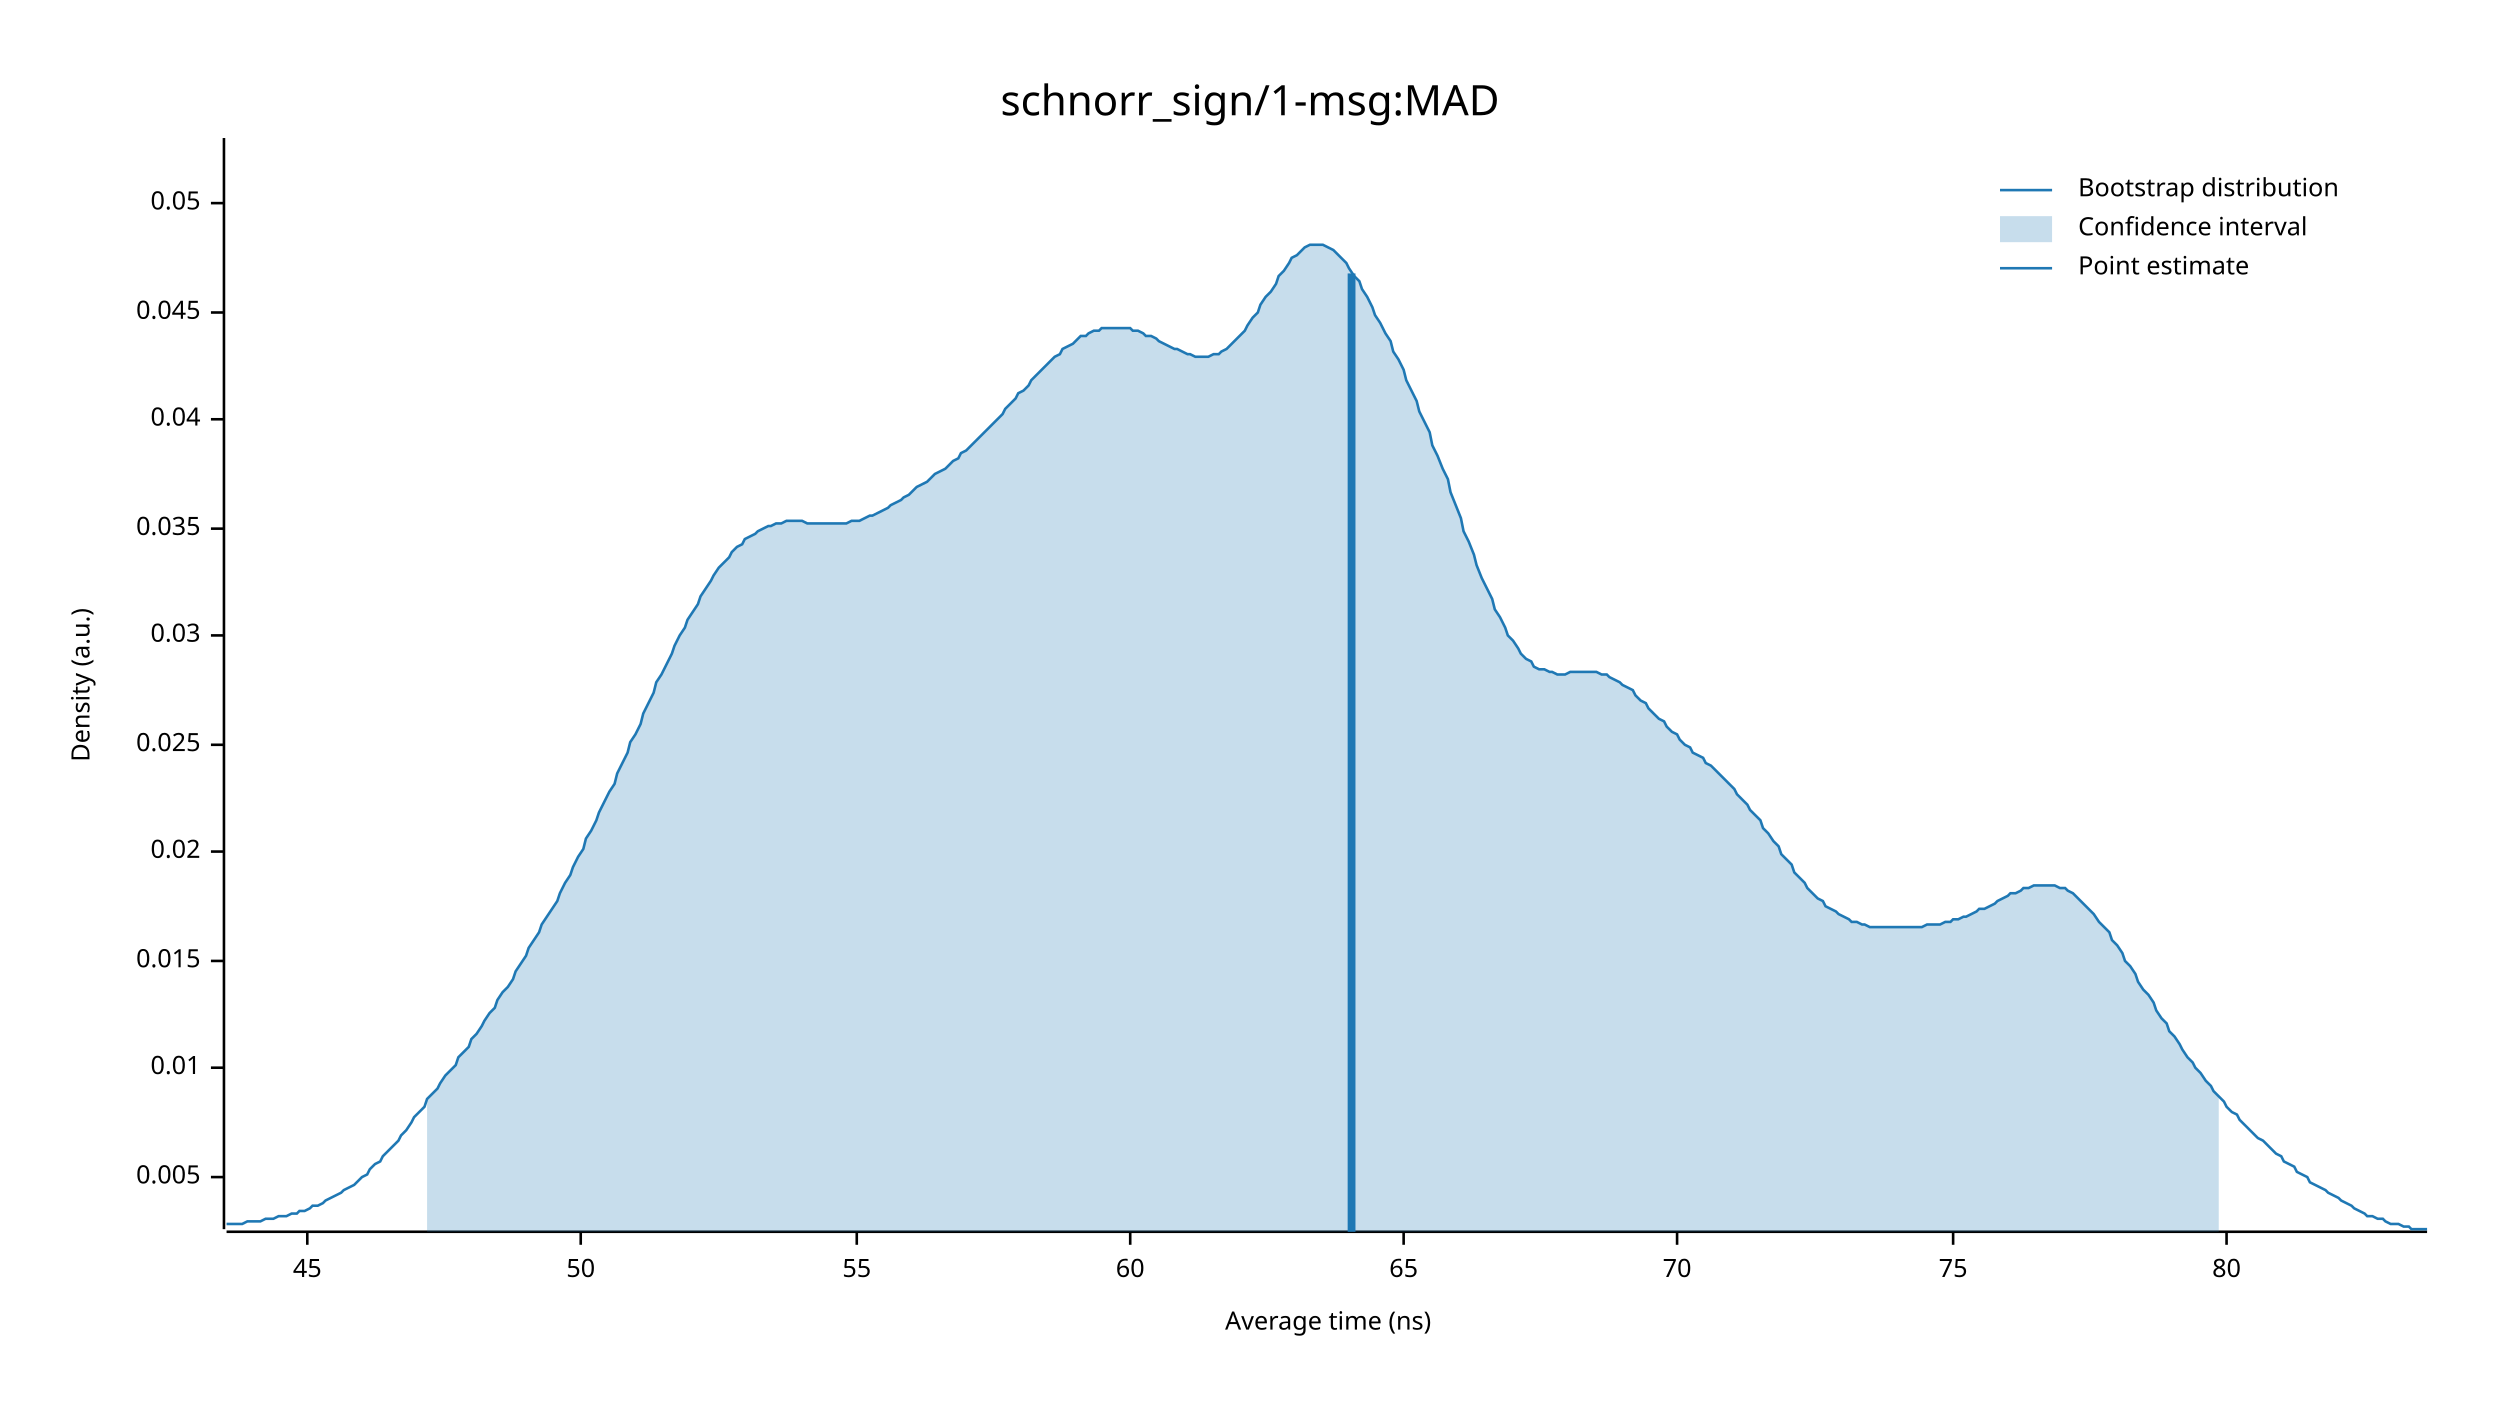
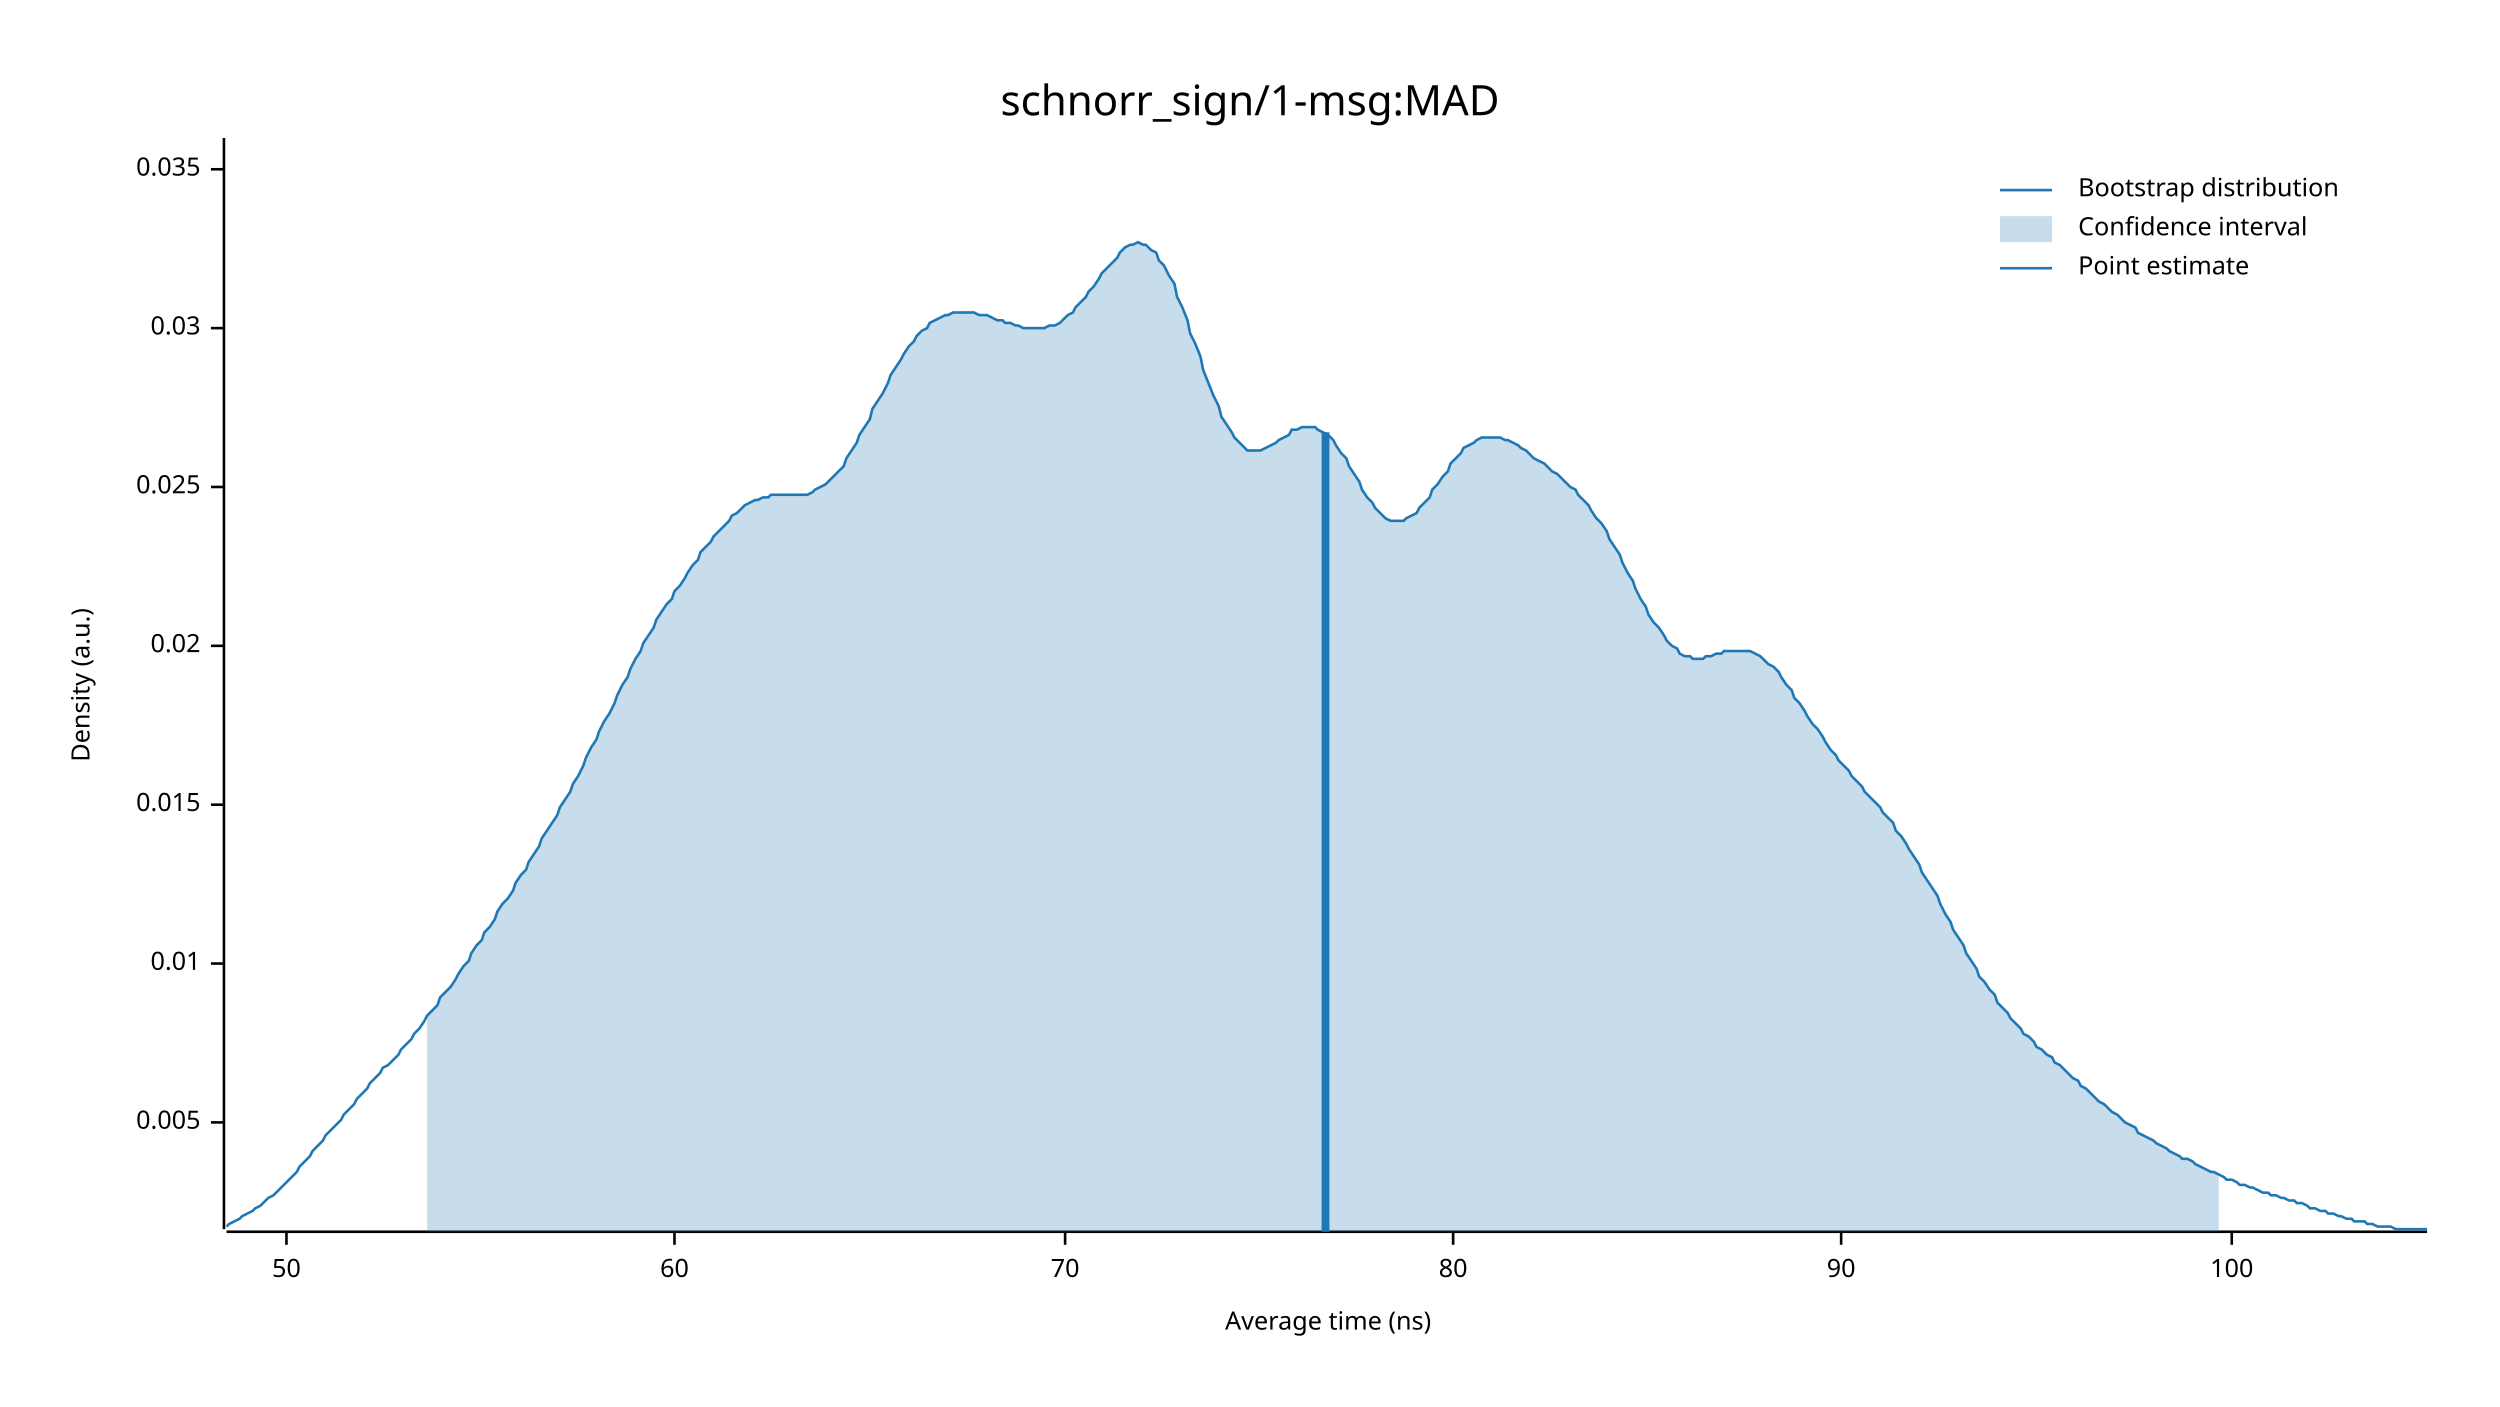
<svg xmlns="http://www.w3.org/2000/svg" width="960" height="540" viewBox="0 0 960 540">
  <text x="480" y="32" dy="0.76em" text-anchor="middle" font-family="sans-serif" font-size="16.129" opacity="1" fill="#000000">
schnorr_sign/1-msg:MAD
</text>
  <text x="27" y="263" dy="0.76em" text-anchor="middle" font-family="sans-serif" font-size="9.677" opacity="1" fill="#000000" transform="rotate(270, 27, 263)">
Density (a.u.)
</text>
  <text x="510" y="513" dy="-0.5ex" text-anchor="middle" font-family="sans-serif" font-size="9.677" opacity="1" fill="#000000">
Average time (ns)
</text>
  <polyline fill="none" opacity="1" stroke="#000000" stroke-width="1" points="86,53 86,472 " />
-   <text x="77" y="452" dy="0.5ex" text-anchor="end" font-family="sans-serif" font-size="9.677" opacity="1" fill="#000000">
+   <text x="77" y="431" dy="0.5ex" text-anchor="end" font-family="sans-serif" font-size="9.677" opacity="1" fill="#000000">
0.005
</text>
-   <polyline fill="none" opacity="1" stroke="#000000" stroke-width="1" points="81,452 86,452 " />
-   <text x="77" y="410" dy="0.5ex" text-anchor="end" font-family="sans-serif" font-size="9.677" opacity="1" fill="#000000">
+   <polyline fill="none" opacity="1" stroke="#000000" stroke-width="1" points="81,431 86,431 " />
+   <text x="77" y="370" dy="0.5ex" text-anchor="end" font-family="sans-serif" font-size="9.677" opacity="1" fill="#000000">
0.01
</text>
-   <polyline fill="none" opacity="1" stroke="#000000" stroke-width="1" points="81,410 86,410 " />
-   <text x="77" y="369" dy="0.5ex" text-anchor="end" font-family="sans-serif" font-size="9.677" opacity="1" fill="#000000">
+   <polyline fill="none" opacity="1" stroke="#000000" stroke-width="1" points="81,370 86,370 " />
+   <text x="77" y="309" dy="0.5ex" text-anchor="end" font-family="sans-serif" font-size="9.677" opacity="1" fill="#000000">
0.015
</text>
-   <polyline fill="none" opacity="1" stroke="#000000" stroke-width="1" points="81,369 86,369 " />
-   <text x="77" y="327" dy="0.5ex" text-anchor="end" font-family="sans-serif" font-size="9.677" opacity="1" fill="#000000">
+   <polyline fill="none" opacity="1" stroke="#000000" stroke-width="1" points="81,309 86,309 " />
+   <text x="77" y="248" dy="0.5ex" text-anchor="end" font-family="sans-serif" font-size="9.677" opacity="1" fill="#000000">
0.02
</text>
-   <polyline fill="none" opacity="1" stroke="#000000" stroke-width="1" points="81,327 86,327 " />
-   <text x="77" y="286" dy="0.5ex" text-anchor="end" font-family="sans-serif" font-size="9.677" opacity="1" fill="#000000">
+   <polyline fill="none" opacity="1" stroke="#000000" stroke-width="1" points="81,248 86,248 " />
+   <text x="77" y="187" dy="0.5ex" text-anchor="end" font-family="sans-serif" font-size="9.677" opacity="1" fill="#000000">
0.025
</text>
-   <polyline fill="none" opacity="1" stroke="#000000" stroke-width="1" points="81,286 86,286 " />
-   <text x="77" y="244" dy="0.5ex" text-anchor="end" font-family="sans-serif" font-size="9.677" opacity="1" fill="#000000">
+   <polyline fill="none" opacity="1" stroke="#000000" stroke-width="1" points="81,187 86,187 " />
+   <text x="77" y="126" dy="0.5ex" text-anchor="end" font-family="sans-serif" font-size="9.677" opacity="1" fill="#000000">
0.03
</text>
-   <polyline fill="none" opacity="1" stroke="#000000" stroke-width="1" points="81,244 86,244 " />
-   <text x="77" y="203" dy="0.5ex" text-anchor="end" font-family="sans-serif" font-size="9.677" opacity="1" fill="#000000">
+   <polyline fill="none" opacity="1" stroke="#000000" stroke-width="1" points="81,126 86,126 " />
+   <text x="77" y="65" dy="0.5ex" text-anchor="end" font-family="sans-serif" font-size="9.677" opacity="1" fill="#000000">
0.035
</text>
-   <polyline fill="none" opacity="1" stroke="#000000" stroke-width="1" points="81,203 86,203 " />
-   <text x="77" y="161" dy="0.5ex" text-anchor="end" font-family="sans-serif" font-size="9.677" opacity="1" fill="#000000">
- 0.04
- </text>
-   <polyline fill="none" opacity="1" stroke="#000000" stroke-width="1" points="81,161 86,161 " />
-   <text x="77" y="120" dy="0.5ex" text-anchor="end" font-family="sans-serif" font-size="9.677" opacity="1" fill="#000000">
- 0.045
- </text>
-   <polyline fill="none" opacity="1" stroke="#000000" stroke-width="1" points="81,120 86,120 " />
-   <text x="77" y="78" dy="0.5ex" text-anchor="end" font-family="sans-serif" font-size="9.677" opacity="1" fill="#000000">
- 0.05
- </text>
-   <polyline fill="none" opacity="1" stroke="#000000" stroke-width="1" points="81,78 86,78 " />
+   <polyline fill="none" opacity="1" stroke="#000000" stroke-width="1" points="81,65 86,65 " />
  <polyline fill="none" opacity="1" stroke="#000000" stroke-width="1" points="87,473 932,473 " />
-   <text x="118" y="483" dy="0.76em" text-anchor="middle" font-family="sans-serif" font-size="9.677" opacity="1" fill="#000000">
- 45
- </text>
-   <polyline fill="none" opacity="1" stroke="#000000" stroke-width="1" points="118,473 118,478 " />
-   <text x="223" y="483" dy="0.76em" text-anchor="middle" font-family="sans-serif" font-size="9.677" opacity="1" fill="#000000">
+   <text x="110" y="483" dy="0.76em" text-anchor="middle" font-family="sans-serif" font-size="9.677" opacity="1" fill="#000000">
50
</text>
-   <polyline fill="none" opacity="1" stroke="#000000" stroke-width="1" points="223,473 223,478 " />
-   <text x="329" y="483" dy="0.76em" text-anchor="middle" font-family="sans-serif" font-size="9.677" opacity="1" fill="#000000">
- 55
- </text>
-   <polyline fill="none" opacity="1" stroke="#000000" stroke-width="1" points="329,473 329,478 " />
-   <text x="434" y="483" dy="0.76em" text-anchor="middle" font-family="sans-serif" font-size="9.677" opacity="1" fill="#000000">
+   <polyline fill="none" opacity="1" stroke="#000000" stroke-width="1" points="110,473 110,478 " />
+   <text x="259" y="483" dy="0.76em" text-anchor="middle" font-family="sans-serif" font-size="9.677" opacity="1" fill="#000000">
60
</text>
-   <polyline fill="none" opacity="1" stroke="#000000" stroke-width="1" points="434,473 434,478 " />
-   <text x="539" y="483" dy="0.76em" text-anchor="middle" font-family="sans-serif" font-size="9.677" opacity="1" fill="#000000">
- 65
- </text>
-   <polyline fill="none" opacity="1" stroke="#000000" stroke-width="1" points="539,473 539,478 " />
-   <text x="644" y="483" dy="0.76em" text-anchor="middle" font-family="sans-serif" font-size="9.677" opacity="1" fill="#000000">
+   <polyline fill="none" opacity="1" stroke="#000000" stroke-width="1" points="259,473 259,478 " />
+   <text x="409" y="483" dy="0.76em" text-anchor="middle" font-family="sans-serif" font-size="9.677" opacity="1" fill="#000000">
70
</text>
-   <polyline fill="none" opacity="1" stroke="#000000" stroke-width="1" points="644,473 644,478 " />
-   <text x="750" y="483" dy="0.76em" text-anchor="middle" font-family="sans-serif" font-size="9.677" opacity="1" fill="#000000">
- 75
- </text>
-   <polyline fill="none" opacity="1" stroke="#000000" stroke-width="1" points="750,473 750,478 " />
-   <text x="855" y="483" dy="0.76em" text-anchor="middle" font-family="sans-serif" font-size="9.677" opacity="1" fill="#000000">
+   <polyline fill="none" opacity="1" stroke="#000000" stroke-width="1" points="409,473 409,478 " />
+   <text x="558" y="483" dy="0.76em" text-anchor="middle" font-family="sans-serif" font-size="9.677" opacity="1" fill="#000000">
80
</text>
-   <polyline fill="none" opacity="1" stroke="#000000" stroke-width="1" points="855,473 855,478 " />
-   <polyline fill="none" opacity="1" stroke="#1F78B4" stroke-width="1" points="87,470 88,470 90,470 92,470 93,470 95,469 97,469 98,469 100,469 102,468 103,468 105,468 107,467 109,467 110,467 112,466 114,466 115,465 117,465 119,464 120,463 122,463 124,462 125,461 127,460 129,459 131,458 132,457 134,456 136,455 137,454 139,452 141,451 142,449 144,447 146,446 147,444 149,442 151,440 153,438 154,436 156,434 158,431 159,429 161,427 163,425 164,422 166,420 168,418 169,416 171,413 173,411 175,409 176,406 178,404 180,402 181,399 183,397 185,394 186,392 188,389 190,387 191,384 193,381 195,379 197,376 198,373 200,370 202,367 203,364 205,361 207,358 208,355 210,352 212,349 214,346 215,343 217,339 219,336 220,333 222,329 224,326 225,322 227,319 229,315 230,312 232,308 234,304 236,301 237,297 239,293 241,289 242,285 244,282 246,278 247,274 249,270 251,266 252,262 254,259 256,255 258,251 259,248 261,244 263,241 264,238 266,235 268,232 269,229 271,226 273,223 274,221 276,218 278,216 280,214 281,212 283,210 285,209 286,207 288,206 290,205 291,204 293,203 295,202 296,202 298,201 300,201 302,200 303,200 305,200 307,200 308,200 310,201 312,201 313,201 315,201 317,201 318,201 320,201 322,201 324,201 325,201 327,200 329,200 330,200 332,199 334,198 335,198 337,197 339,196 341,195 342,194 344,193 346,192 347,191 349,190 351,188 352,187 354,186 356,185 357,184 359,182 361,181 363,180 364,179 366,177 368,176 369,174 371,173 373,171 374,170 376,168 378,166 379,165 381,163 383,161 385,159 386,157 388,155 390,153 391,151 393,150 395,148 396,146 398,144 400,142 401,141 403,139 405,137 407,136 408,134 410,133 412,132 413,131 415,129 417,129 418,128 420,127 422,127 423,126 425,126 427,126 429,126 430,126 432,126 434,126 435,127 437,127 439,128 440,129 442,129 444,130 445,131 447,132 449,133 451,134 452,134 454,135 456,136 457,136 459,137 461,137 462,137 464,137 466,136 468,136 469,135 471,134 473,132 474,131 476,129 478,127 479,125 481,122 483,120 484,117 486,114 488,112 490,109 491,106 493,104 495,101 496,99 498,98 500,96 501,95 503,94 505,94 506,94 508,94 510,95 512,96 513,97 515,99 517,101 518,103 520,106 522,108 523,111 525,114 527,118 528,121 530,124 532,128 534,131 535,135 537,138 539,142 540,146 542,150 544,154 545,158 547,162 549,166 550,171 552,175 554,180 556,184 557,189 559,194 561,199 562,204 564,208 566,213 567,217 569,222 571,226 573,230 574,234 576,237 578,241 579,244 581,246 583,249 584,251 586,253 588,254 589,256 591,257 593,257 595,258 596,258 598,259 600,259 601,259 603,258 605,258 606,258 608,258 610,258 611,258 613,258 615,259 617,259 618,260 620,261 622,262 623,263 625,264 627,265 628,267 630,269 632,270 633,272 635,274 637,276 639,277 640,279 642,281 644,282 645,284 647,286 649,287 650,289 652,290 654,291 655,293 657,294 659,296 661,298 662,299 664,301 666,303 667,305 669,307 671,309 672,311 674,313 676,315 677,318 679,320 681,323 683,325 684,328 686,330 688,332 689,335 691,337 693,339 694,341 696,343 698,345 700,346 701,348 703,349 705,350 706,351 708,352 710,353 711,354 713,354 715,355 716,355 718,356 720,356 722,356 723,356 725,356 727,356 728,356 730,356 732,356 733,356 735,356 737,356 738,356 740,355 742,355 744,355 745,355 747,354 749,354 750,353 752,353 754,352 755,352 757,351 759,350 760,349 762,349 764,348 766,347 767,346 769,345 771,344 772,343 774,343 776,342 777,341 779,341 781,340 782,340 784,340 786,340 788,340 789,340 791,341 793,341 794,342 796,343 798,345 799,346 801,348 803,350 804,351 806,354 808,356 810,358 811,361 813,363 815,366 816,369 818,371 820,374 821,377 823,380 825,382 827,385 828,388 830,391 832,393 833,396 835,398 837,401 838,403 840,406 842,408 843,410 845,412 847,415 849,417 850,419 852,421 854,423 855,425 857,427 859,428 860,430 862,432 864,434 865,435 867,437 869,438 871,440 872,441 874,443 876,444 877,446 879,447 881,448 882,450 884,451 886,452 887,454 889,455 891,456 893,457 894,458 896,459 898,460 899,461 901,462 903,463 904,464 906,465 908,466 909,467 911,467 913,468 915,468 916,469 918,470 920,470 921,470 923,471 925,471 926,472 928,472 930,472 932,472 " />
-   <polygon opacity="0.25" fill="#1F78B4" points="164,422 166,420 168,418 169,416 171,413 173,411 175,409 176,406 178,404 180,402 181,399 183,397 185,394 186,392 188,389 190,387 191,384 193,381 195,379 197,376 198,373 200,370 202,367 203,364 205,361 207,358 208,355 210,352 212,349 214,346 215,343 217,339 219,336 220,333 222,329 224,326 225,322 227,319 229,315 230,312 232,308 234,304 236,301 237,297 239,293 241,289 242,285 244,282 246,278 247,274 249,270 251,266 252,262 254,259 256,255 258,251 259,248 261,244 263,241 264,238 266,235 268,232 269,229 271,226 273,223 274,221 276,218 278,216 280,214 281,212 283,210 285,209 286,207 288,206 290,205 291,204 293,203 295,202 296,202 298,201 300,201 302,200 303,200 305,200 307,200 308,200 310,201 312,201 313,201 315,201 317,201 318,201 320,201 322,201 324,201 325,201 327,200 329,200 330,200 332,199 334,198 335,198 337,197 339,196 341,195 342,194 344,193 346,192 347,191 349,190 351,188 352,187 354,186 356,185 357,184 359,182 361,181 363,180 364,179 366,177 368,176 369,174 371,173 373,171 374,170 376,168 378,166 379,165 381,163 383,161 385,159 386,157 388,155 390,153 391,151 393,150 395,148 396,146 398,144 400,142 401,141 403,139 405,137 407,136 408,134 410,133 412,132 413,131 415,129 417,129 418,128 420,127 422,127 423,126 425,126 427,126 429,126 430,126 432,126 434,126 435,127 437,127 439,128 440,129 442,129 444,130 445,131 447,132 449,133 451,134 452,134 454,135 456,136 457,136 459,137 461,137 462,137 464,137 466,136 468,136 469,135 471,134 473,132 474,131 476,129 478,127 479,125 481,122 483,120 484,117 486,114 488,112 490,109 491,106 493,104 495,101 496,99 498,98 500,96 501,95 503,94 505,94 506,94 508,94 510,95 512,96 513,97 515,99 517,101 518,103 520,106 522,108 523,111 525,114 527,118 528,121 530,124 532,128 534,131 535,135 537,138 539,142 540,146 542,150 544,154 545,158 547,162 549,166 550,171 552,175 554,180 556,184 557,189 559,194 561,199 562,204 564,208 566,213 567,217 569,222 571,226 573,230 574,234 576,237 578,241 579,244 581,246 583,249 584,251 586,253 588,254 589,256 591,257 593,257 595,258 596,258 598,259 600,259 601,259 603,258 605,258 606,258 608,258 610,258 611,258 613,258 615,259 617,259 618,260 620,261 622,262 623,263 625,264 627,265 628,267 630,269 632,270 633,272 635,274 637,276 639,277 640,279 642,281 644,282 645,284 647,286 649,287 650,289 652,290 654,291 655,293 657,294 659,296 661,298 662,299 664,301 666,303 667,305 669,307 671,309 672,311 674,313 676,315 677,318 679,320 681,323 683,325 684,328 686,330 688,332 689,335 691,337 693,339 694,341 696,343 698,345 700,346 701,348 703,349 705,350 706,351 708,352 710,353 711,354 713,354 715,355 716,355 718,356 720,356 722,356 723,356 725,356 727,356 728,356 730,356 732,356 733,356 735,356 737,356 738,356 740,355 742,355 744,355 745,355 747,354 749,354 750,353 752,353 754,352 755,352 757,351 759,350 760,349 762,349 764,348 766,347 767,346 769,345 771,344 772,343 774,343 776,342 777,341 779,341 781,340 782,340 784,340 786,340 788,340 789,340 791,341 793,341 794,342 796,343 798,345 799,346 801,348 803,350 804,351 806,354 808,356 810,358 811,361 813,363 815,366 816,369 818,371 820,374 821,377 823,380 825,382 827,385 828,388 830,391 832,393 833,396 835,398 837,401 838,403 840,406 842,408 843,410 845,412 847,415 849,417 850,419 852,421 852,473 164,473 " />
-   <polyline fill="none" opacity="1" stroke="#1F78B4" stroke-width="3" points="519,473 519,105 " />
+   <polyline fill="none" opacity="1" stroke="#000000" stroke-width="1" points="558,473 558,478 " />
+   <text x="707" y="483" dy="0.76em" text-anchor="middle" font-family="sans-serif" font-size="9.677" opacity="1" fill="#000000">
+ 90
+ </text>
+   <polyline fill="none" opacity="1" stroke="#000000" stroke-width="1" points="707,473 707,478 " />
+   <text x="857" y="483" dy="0.76em" text-anchor="middle" font-family="sans-serif" font-size="9.677" opacity="1" fill="#000000">
+ 100
+ </text>
+   <polyline fill="none" opacity="1" stroke="#000000" stroke-width="1" points="857,473 857,478 " />
+   <polyline fill="none" opacity="1" stroke="#1F78B4" stroke-width="1" points="87,471 88,470 90,469 92,468 93,467 95,466 97,465 98,464 100,463 102,461 103,460 105,459 107,457 109,455 110,454 112,452 114,450 115,448 117,446 119,444 120,442 122,440 124,438 125,436 127,434 129,432 131,430 132,428 134,426 136,424 137,422 139,420 141,418 142,416 144,414 146,412 147,410 149,409 151,407 153,405 154,403 156,401 158,399 159,397 161,395 163,392 164,390 166,388 168,386 169,383 171,381 173,379 175,376 176,374 178,371 180,369 181,366 183,363 185,361 186,358 188,356 190,353 191,350 193,347 195,345 197,342 198,339 200,336 202,334 203,331 205,328 207,325 208,322 210,319 212,316 214,313 215,310 217,307 219,304 220,301 222,298 224,294 225,291 227,287 229,284 230,281 232,277 234,274 236,270 237,267 239,263 241,260 242,257 244,253 246,250 247,247 249,244 251,241 252,238 254,235 256,232 258,230 259,227 261,225 263,222 264,220 266,217 268,215 269,212 271,210 273,208 274,206 276,204 278,202 280,200 281,198 283,197 285,195 286,194 288,193 290,192 291,192 293,191 295,191 296,190 298,190 300,190 302,190 303,190 305,190 307,190 308,190 310,190 312,189 313,188 315,187 317,186 318,185 320,183 322,181 324,179 325,176 327,173 329,170 330,167 332,164 334,161 335,157 337,154 339,151 341,147 342,144 344,141 346,138 347,136 349,133 351,131 352,129 354,127 356,126 357,124 359,123 361,122 363,121 364,121 366,120 368,120 369,120 371,120 373,120 374,120 376,121 378,121 379,121 381,122 383,123 385,123 386,124 388,124 390,125 391,125 393,126 395,126 396,126 398,126 400,126 401,126 403,125 405,125 407,124 408,123 410,121 412,120 413,118 415,116 417,114 418,112 420,110 422,107 423,105 425,103 427,101 429,99 430,97 432,95 434,94 435,94 437,93 439,94 440,94 442,96 444,97 445,100 447,102 449,106 451,109 452,114 454,118 456,123 457,128 459,132 461,137 462,142 464,147 466,152 468,156 469,160 471,163 473,166 474,168 476,170 478,172 479,173 481,173 483,173 484,173 486,172 488,171 490,170 491,169 493,168 495,167 496,165 498,165 500,164 501,164 503,164 505,164 506,165 508,166 510,167 512,169 513,171 515,174 517,176 518,179 520,182 522,185 523,188 525,191 527,193 528,195 530,197 532,199 534,200 535,200 537,200 539,200 540,199 542,198 544,197 545,195 547,193 549,191 550,188 552,186 554,183 556,181 557,178 559,176 561,174 562,172 564,171 566,170 567,169 569,168 571,168 573,168 574,168 576,168 578,169 579,169 581,170 583,171 584,172 586,173 588,175 589,176 591,177 593,178 595,180 596,181 598,182 600,184 601,185 603,187 605,188 606,190 608,192 610,194 611,196 613,199 615,201 617,204 618,207 620,210 622,213 623,216 625,220 627,223 628,226 630,230 632,233 633,236 635,239 637,241 639,244 640,246 642,248 644,249 645,251 647,252 649,252 650,253 652,253 654,253 655,252 657,252 659,251 661,251 662,250 664,250 666,250 667,250 669,250 671,250 672,250 674,251 676,252 677,253 679,255 681,256 683,258 684,260 686,263 688,265 689,268 691,270 693,273 694,275 696,278 698,280 700,283 701,285 703,288 705,290 706,292 708,294 710,296 711,298 713,300 715,302 716,304 718,306 720,308 722,310 723,312 725,314 727,316 728,319 730,321 732,324 733,326 735,329 737,332 738,335 740,338 742,341 744,344 745,347 747,351 749,354 750,357 752,360 754,363 755,366 757,369 759,372 760,375 762,377 764,380 766,382 767,385 769,387 771,389 772,391 774,393 776,395 777,397 779,398 781,400 782,402 784,403 786,405 788,406 789,408 791,409 793,411 794,412 796,414 798,415 799,417 801,418 803,420 804,421 806,423 808,424 810,426 811,427 813,428 815,430 816,431 818,432 820,433 821,435 823,436 825,437 827,438 828,439 830,440 832,441 833,442 835,443 837,444 838,445 840,445 842,446 843,447 845,448 847,449 849,450 850,450 852,451 854,452 855,453 857,453 859,454 860,455 862,455 864,456 865,456 867,457 869,458 871,458 872,459 874,459 876,460 877,460 879,461 881,461 882,462 884,462 886,463 887,464 889,464 891,465 893,465 894,466 896,466 898,467 899,467 901,468 903,468 904,469 906,469 908,469 909,470 911,470 913,471 915,471 916,471 918,471 920,472 921,472 923,472 925,472 926,472 928,472 930,472 932,472 " />
+   <polygon opacity="0.25" fill="#1F78B4" points="164,390 166,388 168,386 169,383 171,381 173,379 175,376 176,374 178,371 180,369 181,366 183,363 185,361 186,358 188,356 190,353 191,350 193,347 195,345 197,342 198,339 200,336 202,334 203,331 205,328 207,325 208,322 210,319 212,316 214,313 215,310 217,307 219,304 220,301 222,298 224,294 225,291 227,287 229,284 230,281 232,277 234,274 236,270 237,267 239,263 241,260 242,257 244,253 246,250 247,247 249,244 251,241 252,238 254,235 256,232 258,230 259,227 261,225 263,222 264,220 266,217 268,215 269,212 271,210 273,208 274,206 276,204 278,202 280,200 281,198 283,197 285,195 286,194 288,193 290,192 291,192 293,191 295,191 296,190 298,190 300,190 302,190 303,190 305,190 307,190 308,190 310,190 312,189 313,188 315,187 317,186 318,185 320,183 322,181 324,179 325,176 327,173 329,170 330,167 332,164 334,161 335,157 337,154 339,151 341,147 342,144 344,141 346,138 347,136 349,133 351,131 352,129 354,127 356,126 357,124 359,123 361,122 363,121 364,121 366,120 368,120 369,120 371,120 373,120 374,120 376,121 378,121 379,121 381,122 383,123 385,123 386,124 388,124 390,125 391,125 393,126 395,126 396,126 398,126 400,126 401,126 403,125 405,125 407,124 408,123 410,121 412,120 413,118 415,116 417,114 418,112 420,110 422,107 423,105 425,103 427,101 429,99 430,97 432,95 434,94 435,94 437,93 439,94 440,94 442,96 444,97 445,100 447,102 449,106 451,109 452,114 454,118 456,123 457,128 459,132 461,137 462,142 464,147 466,152 468,156 469,160 471,163 473,166 474,168 476,170 478,172 479,173 481,173 483,173 484,173 486,172 488,171 490,170 491,169 493,168 495,167 496,165 498,165 500,164 501,164 503,164 505,164 506,165 508,166 510,167 512,169 513,171 515,174 517,176 518,179 520,182 522,185 523,188 525,191 527,193 528,195 530,197 532,199 534,200 535,200 537,200 539,200 540,199 542,198 544,197 545,195 547,193 549,191 550,188 552,186 554,183 556,181 557,178 559,176 561,174 562,172 564,171 566,170 567,169 569,168 571,168 573,168 574,168 576,168 578,169 579,169 581,170 583,171 584,172 586,173 588,175 589,176 591,177 593,178 595,180 596,181 598,182 600,184 601,185 603,187 605,188 606,190 608,192 610,194 611,196 613,199 615,201 617,204 618,207 620,210 622,213 623,216 625,220 627,223 628,226 630,230 632,233 633,236 635,239 637,241 639,244 640,246 642,248 644,249 645,251 647,252 649,252 650,253 652,253 654,253 655,252 657,252 659,251 661,251 662,250 664,250 666,250 667,250 669,250 671,250 672,250 674,251 676,252 677,253 679,255 681,256 683,258 684,260 686,263 688,265 689,268 691,270 693,273 694,275 696,278 698,280 700,283 701,285 703,288 705,290 706,292 708,294 710,296 711,298 713,300 715,302 716,304 718,306 720,308 722,310 723,312 725,314 727,316 728,319 730,321 732,324 733,326 735,329 737,332 738,335 740,338 742,341 744,344 745,347 747,351 749,354 750,357 752,360 754,363 755,366 757,369 759,372 760,375 762,377 764,380 766,382 767,385 769,387 771,389 772,391 774,393 776,395 777,397 779,398 781,400 782,402 784,403 786,405 788,406 789,408 791,409 793,411 794,412 796,414 798,415 799,417 801,418 803,420 804,421 806,423 808,424 810,426 811,427 813,428 815,430 816,431 818,432 820,433 821,435 823,436 825,437 827,438 828,439 830,440 832,441 833,442 835,443 837,444 838,445 840,445 842,446 843,447 845,448 847,449 849,450 850,450 852,451 852,473 164,473 " />
+   <polyline fill="none" opacity="1" stroke="#1F78B4" stroke-width="3" points="509,473 509,166 " />
  <text x="798" y="68" dy="0.76em" text-anchor="start" font-family="sans-serif" font-size="9.677" opacity="1" fill="#000000">
Bootstrap distribution
</text>
  <text x="798" y="83" dy="0.76em" text-anchor="start" font-family="sans-serif" font-size="9.677" opacity="1" fill="#000000">
Confidence interval
</text>
  <text x="798" y="98" dy="0.76em" text-anchor="start" font-family="sans-serif" font-size="9.677" opacity="1" fill="#000000">
Point estimate
</text>
  <polyline fill="none" opacity="1" stroke="#1F78B4" stroke-width="1" points="768,73 788,73 " />
  <rect x="768" y="83" width="20" height="10" opacity="0.25" fill="#1F78B4" stroke="none" />
  <polyline fill="none" opacity="1" stroke="#1F78B4" stroke-width="1" points="768,103 788,103 " />
</svg>
